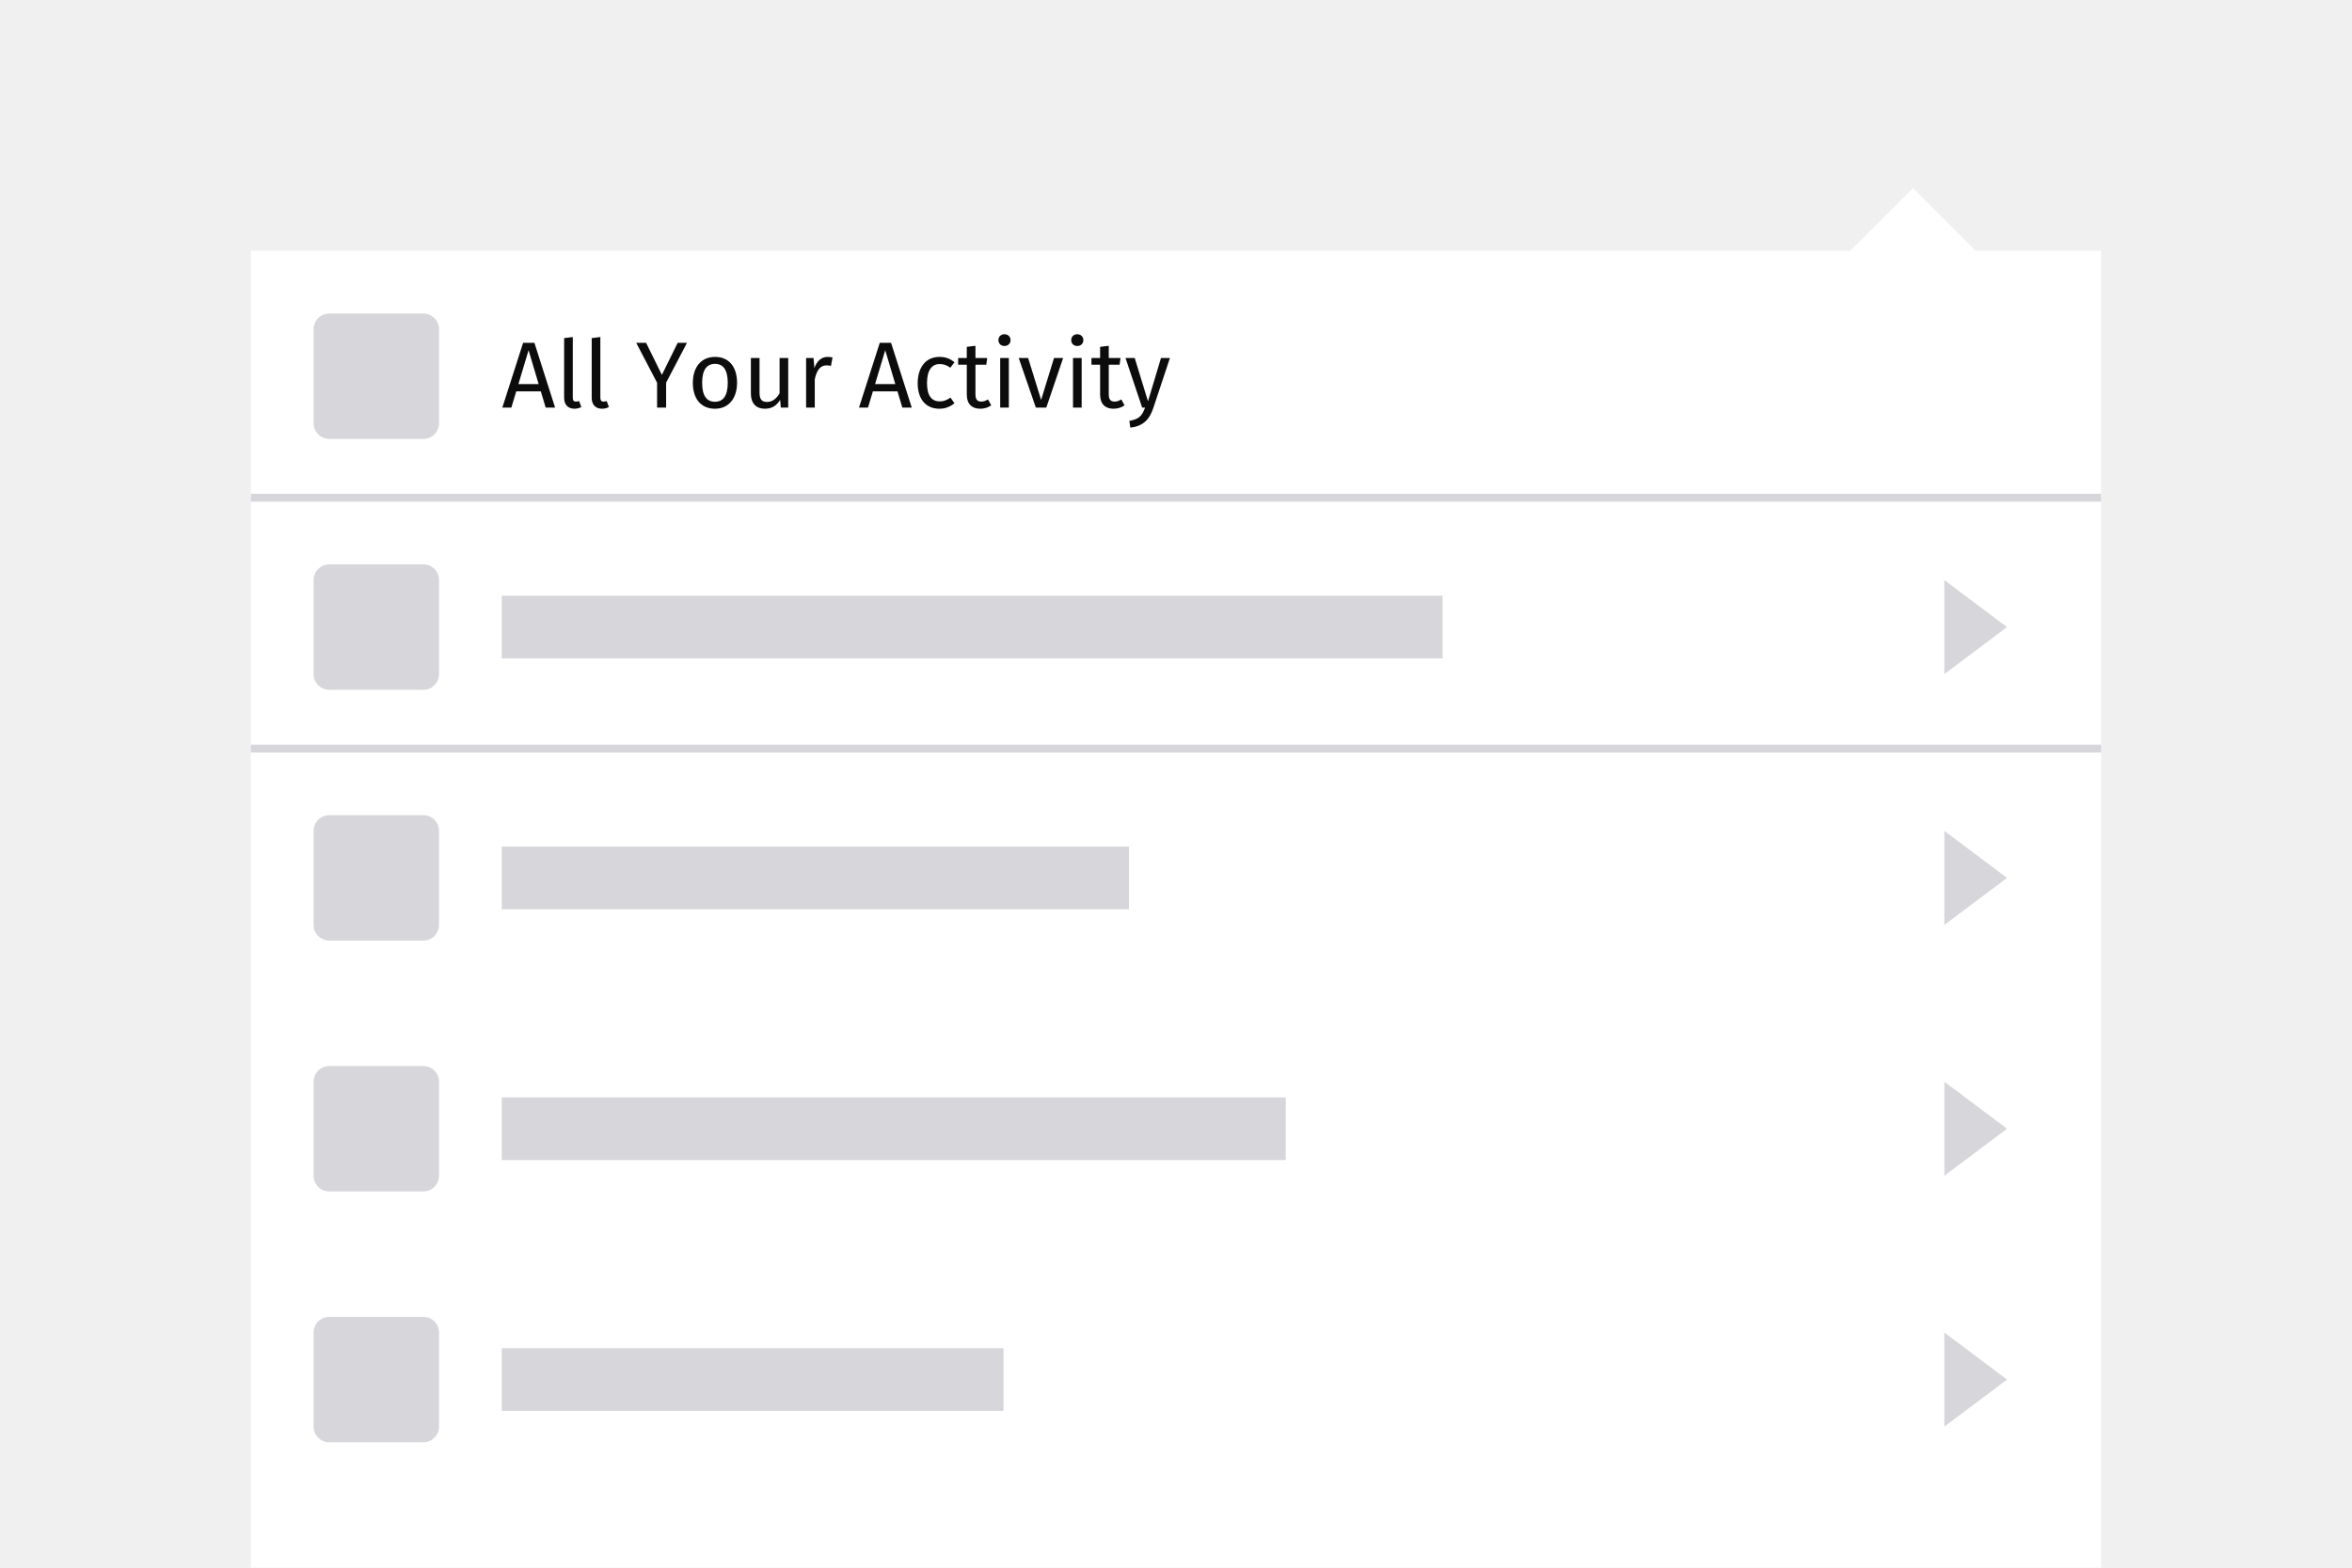
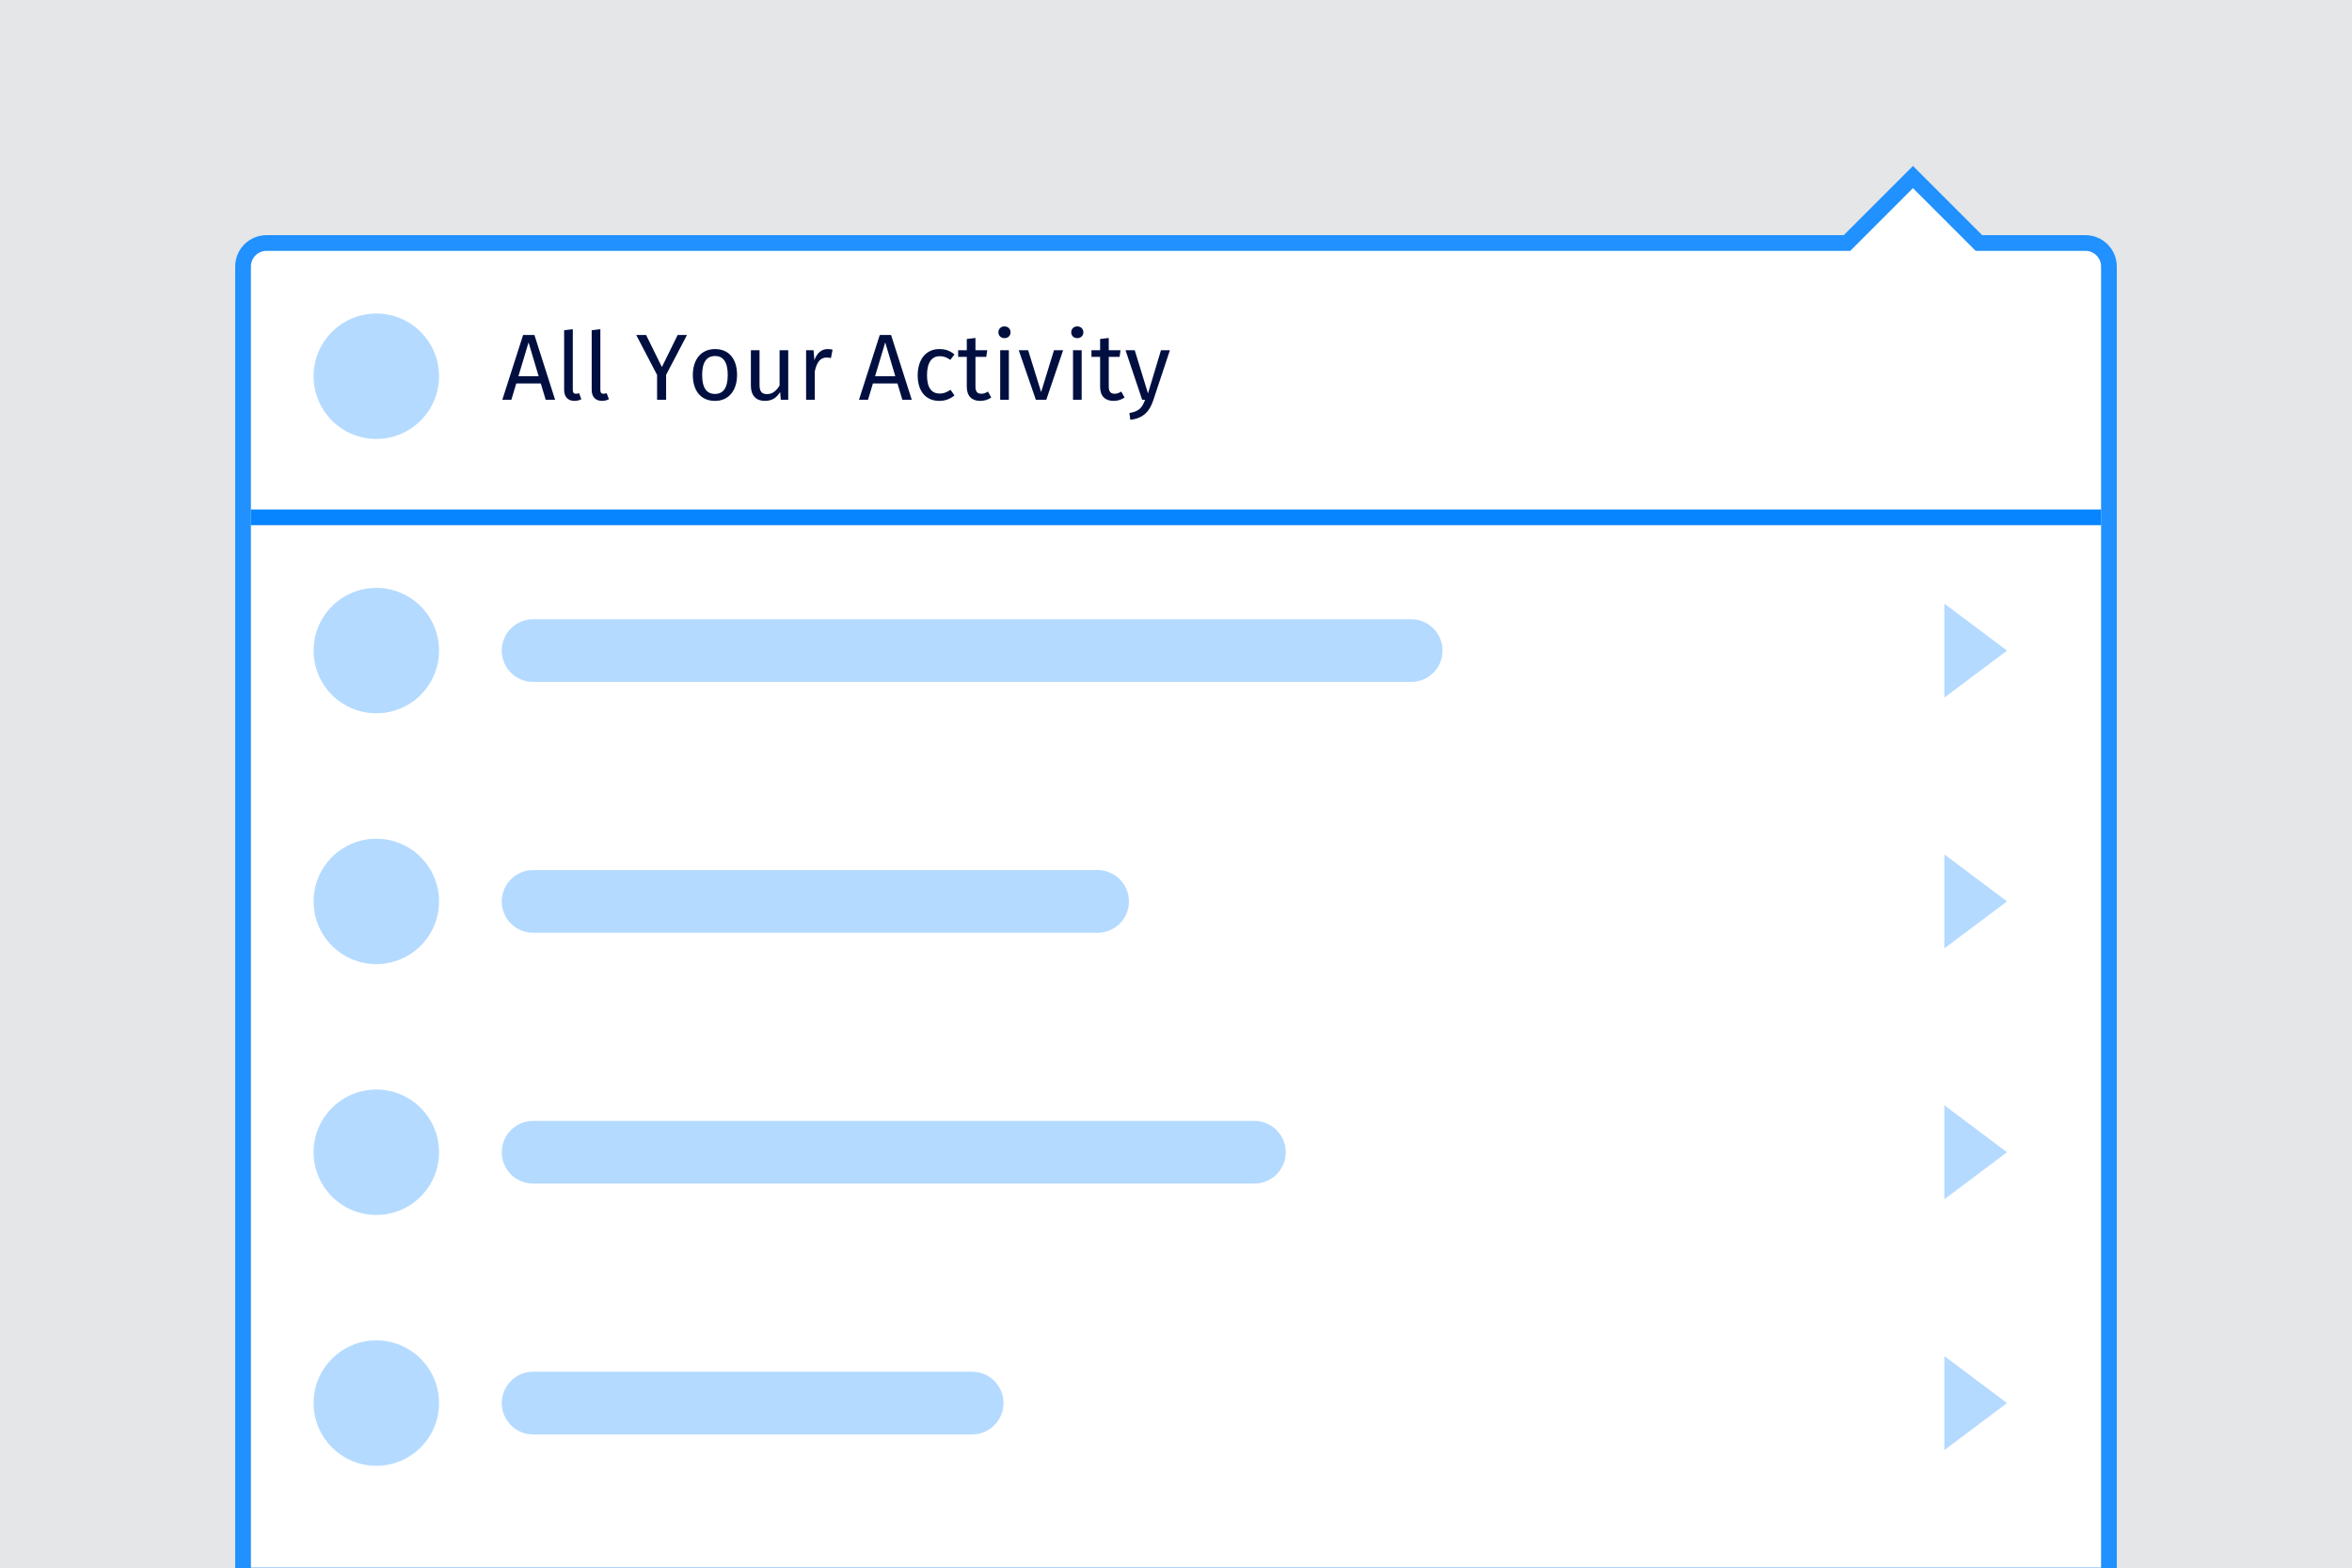
- <svg xmlns="http://www.w3.org/2000/svg" width="300" height="200" style="background:#f9f9fa" viewBox="0 0 300 200">
+ <svg xmlns="http://www.w3.org/2000/svg" xmlns:xlink="http://www.w3.org/1999/xlink" width="300" height="200" viewBox="0 0 300 200">
+   <defs>
+     <rect id="menu-label-do-a" width="300" height="232" />
+   </defs>
  <g fill="none" fill-rule="evenodd">
-     <polygon fill="#FFF" points="32 32 236 32 244 24 252 32 268 32 268 200 32 200" />
-     <rect width="32" height="32" x="32" y="32" />
-     <rect width="16" height="16" x="40" y="40" fill="#D7D7DB" rx="2" />
-     <path fill="#0C0C0D" d="M69.604,52 L68.98,49.924 L65.848,49.924 L65.224,52 L64.072,52 L66.724,43.732 L68.164,43.732 L70.804,52 L69.604,52 Z M66.124,49 L68.704,49 L67.42,44.68 L66.124,49 Z M73.276,52.144 C73.6,52.144 73.912,52.06 74.152,51.928 L73.864,51.16 C73.744,51.208 73.612,51.232 73.456,51.232 C73.168,51.232 73.06,51.064 73.06,50.728 L73.06,43 L71.956,43.132 L71.956,50.752 C71.956,51.652 72.472,52.144 73.276,52.144 Z M76.792,52.144 C77.116,52.144 77.428,52.06 77.668,51.928 L77.38,51.16 C77.26,51.208 77.128,51.232 76.972,51.232 C76.684,51.232 76.576,51.064 76.576,50.728 L76.576,43 L75.472,43.132 L75.472,50.752 C75.472,51.652 75.988,52.144 76.792,52.144 Z M87.628,43.732 L86.44,43.732 L84.424,47.824 L82.408,43.732 L81.148,43.732 L83.812,48.832 L83.812,52 L84.964,52 L84.964,48.82 L87.628,43.732 Z M91.204,45.532 C93.004,45.532 94.012,46.828 94.012,48.832 C94.012,50.788 92.98,52.144 91.192,52.144 C89.392,52.144 88.372,50.848 88.372,48.844 C88.372,46.888 89.404,45.532 91.204,45.532 Z M91.204,46.42 C90.148,46.42 89.56,47.188 89.56,48.844 C89.56,50.488 90.136,51.256 91.192,51.256 C92.248,51.256 92.824,50.488 92.824,48.832 C92.824,47.188 92.248,46.42 91.204,46.42 Z M100.54,45.676 L99.436,45.676 L99.436,50.188 C99.052,50.824 98.536,51.28 97.852,51.28 C97.168,51.28 96.88,50.956 96.88,50.092 L96.88,45.676 L95.776,45.676 L95.776,50.212 C95.776,51.448 96.436,52.144 97.54,52.144 C98.44,52.144 99.028,51.784 99.508,51.016 L99.592,52 L100.54,52 L100.54,45.676 Z M105.568,45.532 C104.8,45.532 104.212,46.012 103.876,46.96 L103.768,45.676 L102.82,45.676 L102.82,52 L103.924,52 L103.924,48.388 C104.188,47.176 104.644,46.612 105.436,46.612 C105.664,46.612 105.796,46.636 105.988,46.684 L106.192,45.604 C106,45.556 105.772,45.532 105.568,45.532 Z M115.096,52 L114.472,49.924 L111.34,49.924 L110.716,52 L109.564,52 L112.216,43.732 L113.656,43.732 L116.296,52 L115.096,52 Z M111.616,49 L114.196,49 L112.912,44.68 L111.616,49 Z M119.812,45.532 C118.096,45.532 117.052,46.876 117.052,48.892 C117.052,50.932 118.108,52.144 119.812,52.144 C120.544,52.144 121.18,51.904 121.744,51.448 L121.24,50.728 C120.76,51.04 120.388,51.208 119.86,51.208 C118.864,51.208 118.24,50.524 118.24,48.868 C118.24,47.224 118.864,46.444 119.86,46.444 C120.388,46.444 120.784,46.6 121.216,46.912 L121.744,46.216 C121.156,45.724 120.556,45.532 119.812,45.532 Z M126.016,50.956 C125.704,51.148 125.452,51.232 125.176,51.232 C124.624,51.232 124.42,50.932 124.42,50.296 L124.42,46.528 L125.8,46.528 L125.92,45.676 L124.42,45.676 L124.42,44.116 L123.316,44.248 L123.316,45.676 L122.212,45.676 L122.212,46.528 L123.316,46.528 L123.316,50.344 C123.316,51.52 123.952,52.144 125.02,52.144 C125.56,52.144 126.016,52 126.436,51.712 L126.016,50.956 Z M128.116,42.64 C127.66,42.64 127.348,42.964 127.348,43.396 C127.348,43.816 127.66,44.14 128.116,44.14 C128.584,44.14 128.896,43.816 128.896,43.396 C128.896,42.964 128.584,42.64 128.116,42.64 Z M128.68,45.676 L127.576,45.676 L127.576,52 L128.68,52 L128.68,45.676 Z M135.604,45.676 L134.44,45.676 L132.796,51.016 L131.14,45.676 L129.94,45.676 L132.124,52 L133.456,52 L135.604,45.676 Z M137.404,42.64 C136.948,42.64 136.636,42.964 136.636,43.396 C136.636,43.816 136.948,44.14 137.404,44.14 C137.872,44.14 138.184,43.816 138.184,43.396 C138.184,42.964 137.872,42.64 137.404,42.64 Z M137.968,45.676 L136.864,45.676 L136.864,52 L137.968,52 L137.968,45.676 Z M143.02,50.956 C142.708,51.148 142.456,51.232 142.18,51.232 C141.628,51.232 141.424,50.932 141.424,50.296 L141.424,46.528 L142.804,46.528 L142.924,45.676 L141.424,45.676 L141.424,44.116 L140.32,44.248 L140.32,45.676 L139.216,45.676 L139.216,46.528 L140.32,46.528 L140.32,50.344 C140.32,51.52 140.956,52.144 142.024,52.144 C142.564,52.144 143.02,52 143.44,51.712 L143.02,50.956 Z M149.224,45.676 L148.084,45.676 L146.428,51.196 L144.736,45.676 L143.56,45.676 L145.684,52 L146.056,52 C145.696,52.984 145.336,53.476 144.052,53.692 L144.172,54.556 C145.924,54.364 146.668,53.38 147.112,52.036 L149.224,45.676 Z" />
-     <rect width="32" height="32" x="32" y="64" />
-     <rect width="32" height="32" x="236" y="64" />
-     <rect width="16" height="16" x="40" y="72" fill="#D7D7DB" rx="2" />
-     <rect width="120" height="8" x="64" y="76" fill="#D7D7DB" />
-     <rect width="236" height="1" x="32" y="63" fill="#D7D7DB" transform="matrix(1 0 0 -1 0 127)" />
-     <rect width="236" height="1" x="32" y="95" fill="#D7D7DB" transform="matrix(1 0 0 -1 0 191)" />
-     <rect width="32" height="32" x="32" y="96" />
-     <rect width="16" height="16" x="40" y="104" fill="#D7D7DB" rx="2" />
-     <rect width="80" height="8" x="64" y="108" fill="#D7D7DB" />
-     <rect width="32" height="32" x="32" y="128" />
-     <rect width="16" height="16" x="40" y="136" fill="#D7D7DB" rx="2" />
-     <rect width="100" height="8" x="64" y="140" fill="#D7D7DB" />
-     <rect width="32" height="32" x="32" y="160" />
-     <rect width="16" height="16" x="40" y="168" fill="#D7D7DB" rx="2" />
-     <rect width="64" height="8" x="64" y="172" fill="#D7D7DB" />
-     <polygon fill="#D7D7DB" points="248 86 248 74 256 80" />
-     <rect width="32" height="32" x="236" y="160" />
-     <polygon fill="#D7D7DB" points="248 182 248 170 256 176" />
-     <rect width="32" height="32" x="236" y="128" />
-     <polygon fill="#D7D7DB" points="248 150 248 138 256 144" />
-     <rect width="32" height="32" x="236" y="96" />
-     <polygon fill="#D7D7DB" points="248 118 248 106 256 112" />
+     <g opacity=".05" transform="translate(0 -18)">
+       <mask id="menu-label-do-b" fill="#fff">
+         <use xlink:href="#menu-label-do-a" />
+       </mask>
+       <g fill="#000F40" mask="url(#menu-label-do-b)">
+         <rect width="354" height="354" transform="translate(-27 -61)" />
+       </g>
+     </g>
+     <path fill="#FFF" d="M32,34.004 C32,32.897 32.887,32 34.003,32 L236,32 L244,24 L252,32 L266.006,32 C267.107,32 268,32.904 268,34.004 L268,200 L32,200 L32,34.004 Z" />
+     <path fill="#2091FF" fill-rule="nonzero" d="M32,34.004 L32,200 L268,200 L268,34.004 C268,32.904 267.107,32 266.006,32 L252,32 L244,24 L236,32 L34.003,32 C32.887,32 32,32.897 32,34.004 Z M235.172,30 L244,21.172 L252.828,30 L266.006,30 C268.213,30 270,31.8 270,34.004 L270,202 L30,202 L30,34.004 C30,31.791 31.784,30 34.003,30 L235.172,30 Z" />
+     <rect width="16" height="16" x="40" y="40" fill="#0784FF" opacity=".3" rx="8" />
+     <rect width="236" height="2" x="32" y="65" fill="#0784FF" transform="matrix(1 0 0 -1 0 132)" />
+     <path fill="#000F40" d="M69.604,51 L68.98,48.924 L65.848,48.924 L65.224,51 L64.072,51 L66.724,42.732 L68.164,42.732 L70.804,51 L69.604,51 Z M66.124,48 L68.704,48 L67.42,43.68 L66.124,48 Z M73.276,51.144 C73.6,51.144 73.912,51.06 74.152,50.928 L73.864,50.16 C73.744,50.208 73.612,50.232 73.456,50.232 C73.168,50.232 73.06,50.064 73.06,49.728 L73.06,42 L71.956,42.132 L71.956,49.752 C71.956,50.652 72.472,51.144 73.276,51.144 Z M76.792,51.144 C77.116,51.144 77.428,51.06 77.668,50.928 L77.38,50.16 C77.26,50.208 77.128,50.232 76.972,50.232 C76.684,50.232 76.576,50.064 76.576,49.728 L76.576,42 L75.472,42.132 L75.472,49.752 C75.472,50.652 75.988,51.144 76.792,51.144 Z M87.628,42.732 L86.44,42.732 L84.424,46.824 L82.408,42.732 L81.148,42.732 L83.812,47.832 L83.812,51 L84.964,51 L84.964,47.82 L87.628,42.732 Z M91.204,44.532 C93.004,44.532 94.012,45.828 94.012,47.832 C94.012,49.788 92.98,51.144 91.192,51.144 C89.392,51.144 88.372,49.848 88.372,47.844 C88.372,45.888 89.404,44.532 91.204,44.532 Z M91.204,45.42 C90.148,45.42 89.56,46.188 89.56,47.844 C89.56,49.488 90.136,50.256 91.192,50.256 C92.248,50.256 92.824,49.488 92.824,47.832 C92.824,46.188 92.248,45.42 91.204,45.42 Z M100.54,44.676 L99.436,44.676 L99.436,49.188 C99.052,49.824 98.536,50.28 97.852,50.28 C97.168,50.28 96.88,49.956 96.88,49.092 L96.88,44.676 L95.776,44.676 L95.776,49.212 C95.776,50.448 96.436,51.144 97.54,51.144 C98.44,51.144 99.028,50.784 99.508,50.016 L99.592,51 L100.54,51 L100.54,44.676 Z M105.568,44.532 C104.8,44.532 104.212,45.012 103.876,45.96 L103.768,44.676 L102.82,44.676 L102.82,51 L103.924,51 L103.924,47.388 C104.188,46.176 104.644,45.612 105.436,45.612 C105.664,45.612 105.796,45.636 105.988,45.684 L106.192,44.604 C106,44.556 105.772,44.532 105.568,44.532 Z M115.096,51 L114.472,48.924 L111.34,48.924 L110.716,51 L109.564,51 L112.216,42.732 L113.656,42.732 L116.296,51 L115.096,51 Z M111.616,48 L114.196,48 L112.912,43.68 L111.616,48 Z M119.812,44.532 C118.096,44.532 117.052,45.876 117.052,47.892 C117.052,49.932 118.108,51.144 119.812,51.144 C120.544,51.144 121.18,50.904 121.744,50.448 L121.24,49.728 C120.76,50.04 120.388,50.208 119.86,50.208 C118.864,50.208 118.24,49.524 118.24,47.868 C118.24,46.224 118.864,45.444 119.86,45.444 C120.388,45.444 120.784,45.6 121.216,45.912 L121.744,45.216 C121.156,44.724 120.556,44.532 119.812,44.532 Z M126.016,49.956 C125.704,50.148 125.452,50.232 125.176,50.232 C124.624,50.232 124.42,49.932 124.42,49.296 L124.42,45.528 L125.8,45.528 L125.92,44.676 L124.42,44.676 L124.42,43.116 L123.316,43.248 L123.316,44.676 L122.212,44.676 L122.212,45.528 L123.316,45.528 L123.316,49.344 C123.316,50.52 123.952,51.144 125.02,51.144 C125.56,51.144 126.016,51 126.436,50.712 L126.016,49.956 Z M128.116,41.64 C127.66,41.64 127.348,41.964 127.348,42.396 C127.348,42.816 127.66,43.14 128.116,43.14 C128.584,43.14 128.896,42.816 128.896,42.396 C128.896,41.964 128.584,41.64 128.116,41.64 Z M128.68,44.676 L127.576,44.676 L127.576,51 L128.68,51 L128.68,44.676 Z M135.604,44.676 L134.44,44.676 L132.796,50.016 L131.14,44.676 L129.94,44.676 L132.124,51 L133.456,51 L135.604,44.676 Z M137.404,41.64 C136.948,41.64 136.636,41.964 136.636,42.396 C136.636,42.816 136.948,43.14 137.404,43.14 C137.872,43.14 138.184,42.816 138.184,42.396 C138.184,41.964 137.872,41.64 137.404,41.64 Z M137.968,44.676 L136.864,44.676 L136.864,51 L137.968,51 L137.968,44.676 Z M143.02,49.956 C142.708,50.148 142.456,50.232 142.18,50.232 C141.628,50.232 141.424,49.932 141.424,49.296 L141.424,45.528 L142.804,45.528 L142.924,44.676 L141.424,44.676 L141.424,43.116 L140.32,43.248 L140.32,44.676 L139.216,44.676 L139.216,45.528 L140.32,45.528 L140.32,49.344 C140.32,50.52 140.956,51.144 142.024,51.144 C142.564,51.144 143.02,51 143.44,50.712 L143.02,49.956 Z M149.224,44.676 L148.084,44.676 L146.428,50.196 L144.736,44.676 L143.56,44.676 L145.684,51 L146.056,51 C145.696,51.984 145.336,52.476 144.052,52.692 L144.172,53.556 C145.924,53.364 146.668,52.38 147.112,51.036 L149.224,44.676 Z" />
+     <g fill="#0784FF" opacity=".3" transform="translate(40 75)">
+       <rect width="16" height="16" rx="8" />
+       <rect width="100" height="8" x="24" y="68" rx="4" />
+       <rect width="120" height="8" x="24" y="4" rx="4" />
+       <rect width="16" height="16" y="32" rx="8" />
+       <rect width="80" height="8" x="24" y="36" rx="4" />
+       <rect width="16" height="16" y="64" rx="8" />
+       <rect width="16" height="16" y="96" rx="8" />
+       <rect width="64" height="8" x="24" y="100" rx="4" />
+       <polygon points="208 14 208 2 216 8" />
+       <polygon points="208 110 208 98 216 104" />
+       <polygon points="208 78 208 66 216 72" />
+       <polygon points="208 46 208 34 216 40" />
+     </g>
  </g>
</svg>
